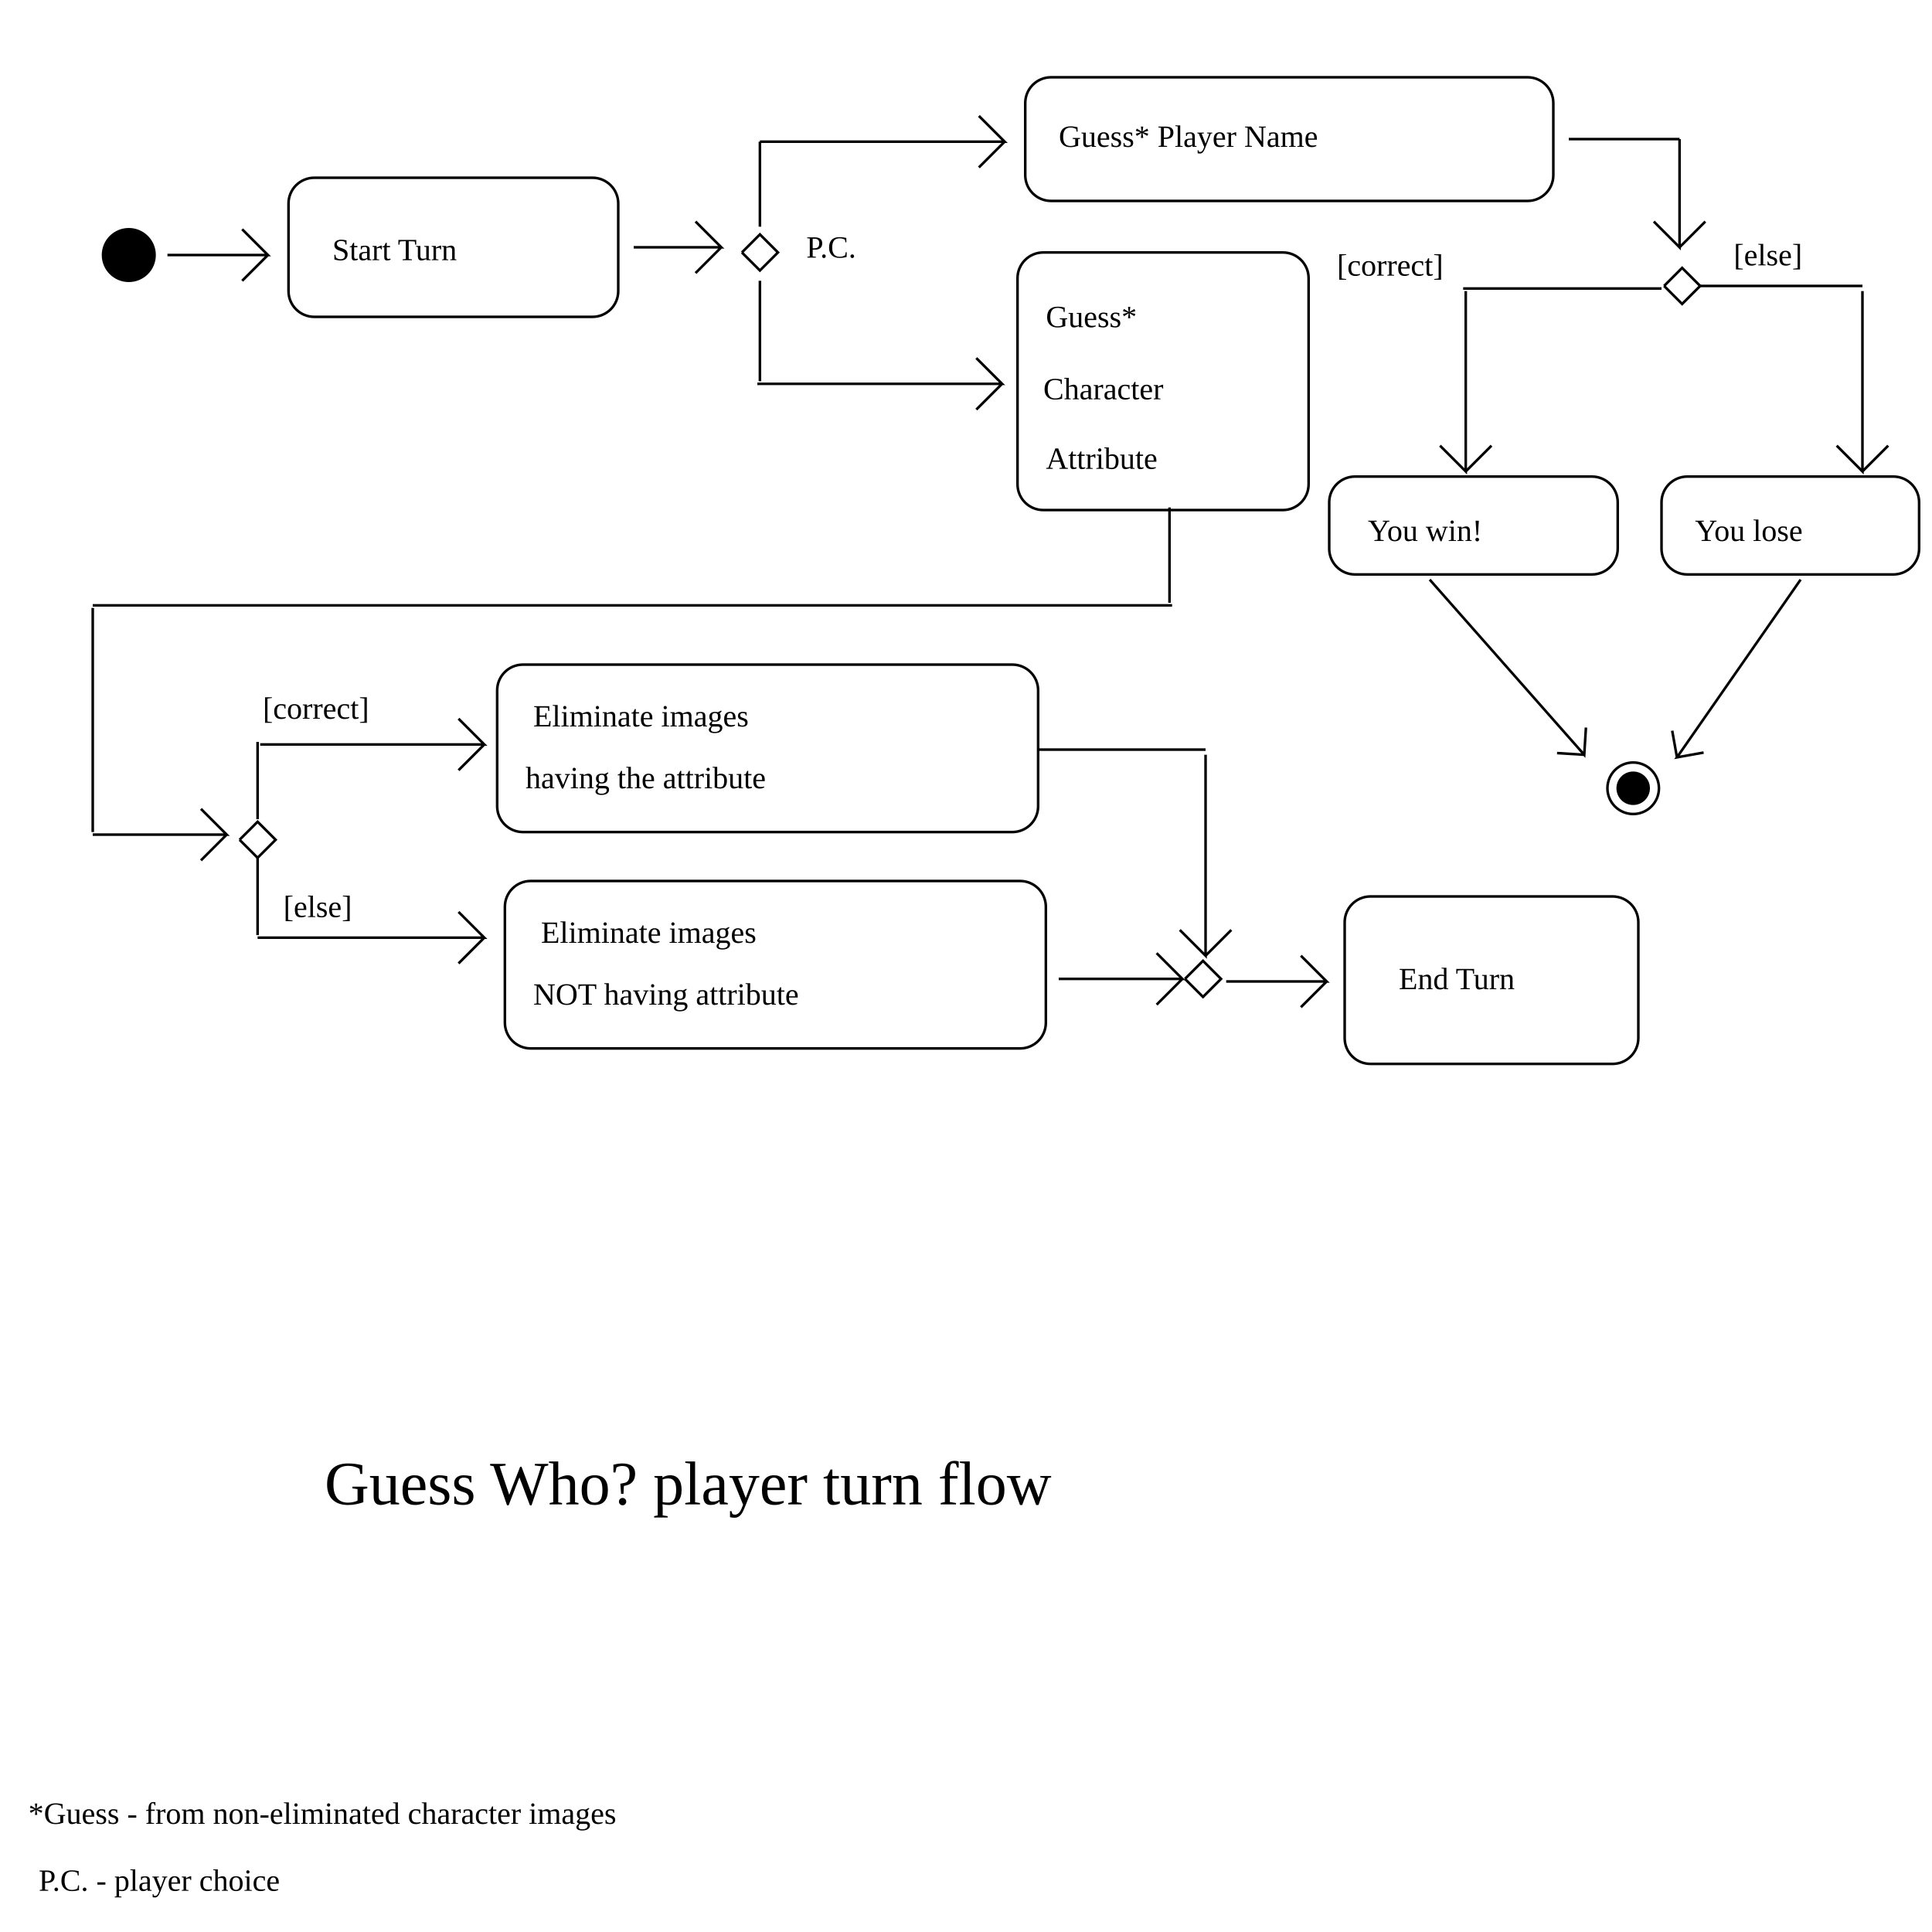
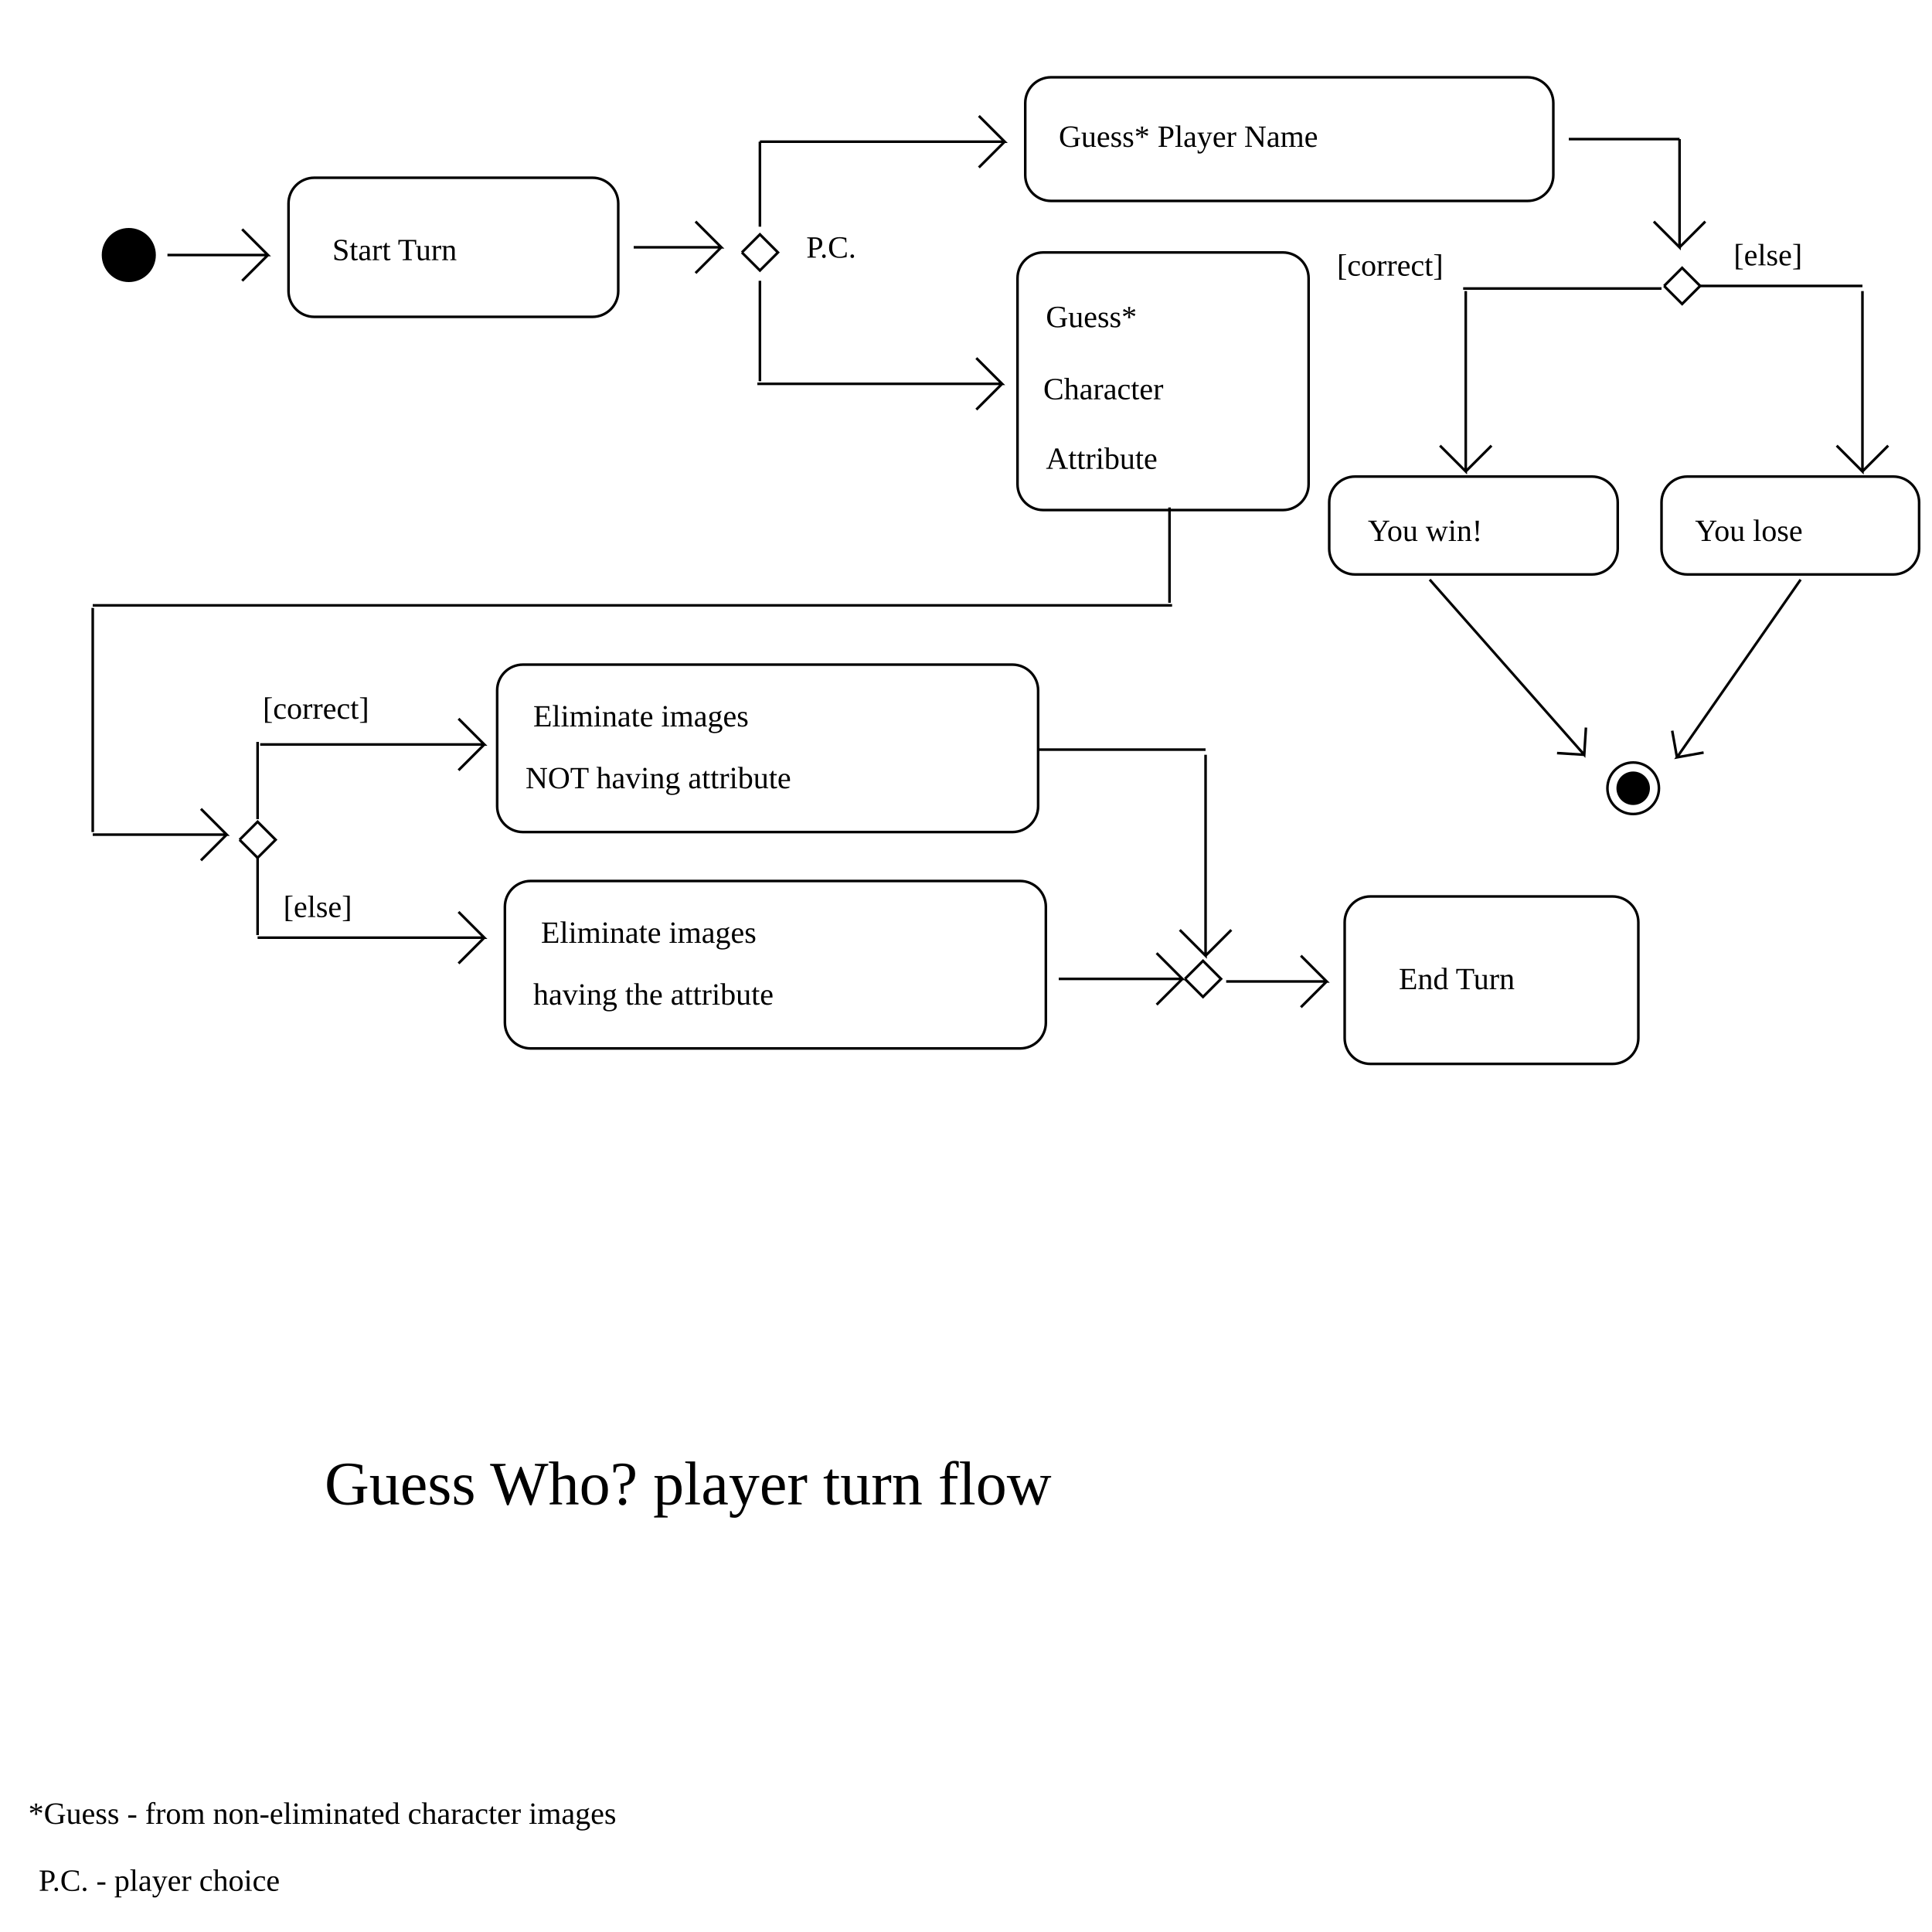
<svg xmlns="http://www.w3.org/2000/svg" version="1.1" width="750" height="750" viewBox="0,0,750,750">
  <circle cx="50" cy="99" r="10" fill="black" stroke="black" stroke-width="1" id="circle1" />
  <polyline points="65 99 104 99 94 89 104 99 94 109" stroke="black" fill="transparent" stroke-width="1" id="polyline1" />
  <rect rx="10" ry="10" x="112" y="69" width="128" height="54" stroke="black" fill="transparent" stroke-width="1" id="rect1" />
  <text x="129" y="101" fill="black" id="text2">Start Turn</text>
  <polyline points="246 96 280 96 270 86 280 96 270 106" stroke="black" fill="transparent" stroke-width="1" id="polyline3" />
  <rect rx="10" ry="10" x="395" y="98" width="113" height="100" stroke="black" fill="transparent" stroke-width="1" id="rect3" />
  <text x="406" y="127" fill="black" id="text10">Guess*</text>
  <text x="405" y="155" fill="black" id="text11">Character</text>
  <text x="15" y="734" fill="black" id="text16">P.C. - player choice</text>
  <rect rx="10" ry="10" x="398" y="30" width="205" height="48" stroke="black" fill="transparent" stroke-width="1" id="rect7" />
  <text x="411" y="57" fill="black" id="text42">Guess* Player Name</text>
  <polyline points="295 55 390 55 380 45 390 55 380 65" stroke="black" fill="transparent" stroke-width="1" id="polyline25" />
  <polyline points="569 113 569 183 559 173 569 183 579 173" stroke="black" fill="transparent" stroke-width="1" id="polyline28" />
  <rect rx="10" ry="10" x="516" y="185" width="112" height="38" stroke="black" fill="transparent" stroke-width="1" id="rect10" />
  <text x="531" y="210" fill="black" id="text54">You win!</text>
  <polyline points="555 225 615 293 615.66 282.441 615 293 604.441 292.34" stroke="black" fill="transparent" stroke-width="1" id="polyline29" />
  <polyline points="288 98 295 91 302 98 295 105 288 98" stroke="black" fill="transparent" stroke-width="1" id="polyline30" />
  <line x1="295" y1="88" x2="295" y2="55" stroke="black" stroke-width="1" id="line9" />
  <line x1="295" y1="109" x2="295" y2="148" stroke="black" stroke-width="1" id="line10" />
  <text x="313" y="100" fill="black" id="text56">P.C.</text>
  <polyline points="294 149 389 149 379 139 389 149 379 159" stroke="black" fill="transparent" stroke-width="1" id="polyline31" />
  <text x="406" y="182" fill="black" id="text57">Attribute</text>
  <polyline points="646 111 653 104 660 111 653 118 646 111" stroke="black" fill="transparent" stroke-width="1" id="polyline32" />
  <line x1="609" y1="54" x2="652" y2="54" stroke="black" stroke-width="1" id="line11" />
  <polyline points="652 54 652 96 642 86 652 96 662 86" stroke="black" fill="transparent" stroke-width="1" id="polyline33" />
  <line x1="645" y1="112" x2="568" y2="112" stroke="black" stroke-width="1" id="line12" />
  <line x1="660" y1="111" x2="723" y2="111" stroke="black" stroke-width="1" id="line13" />
  <polyline points="723 113 723 183 713 173 723 183 733 173" stroke="black" fill="transparent" stroke-width="1" id="polyline34" />
  <rect rx="10" ry="10" x="645" y="185" width="100" height="38" stroke="black" fill="transparent" stroke-width="1" id="rect11" />
  <text x="658" y="210" fill="black" id="text58">You lose</text>
  <polyline points="699 225 651 294 661.341 292.144 651 294 649.144 283.659" stroke="black" fill="transparent" stroke-width="1" id="polyline35" />
  <circle cx="634" cy="306" r="6" fill="black" stroke="black" stroke-width="1" />
  <circle cx="634" cy="306" r="10" fill="transparent" stroke="black" stroke-width="1" />
  <text x="519" y="107" fill="black" id="text59">[correct]</text>
  <text x="673" y="103" fill="black" id="text60">[else]</text>
  <line x1="454" y1="197" x2="454" y2="234" stroke="black" stroke-width="1" id="line14" />
  <line x1="455" y1="235" x2="36" y2="235" stroke="black" stroke-width="1" id="line17" />
  <line x1="36" y1="236" x2="36" y2="323" stroke="black" stroke-width="1" id="line18" />
  <polyline points="36 324 88 324 78 314 88 324 78 334" stroke="black" fill="transparent" stroke-width="1" id="polyline36" />
  <polyline points="93 326 100 319 107 326 100 333 93 326" stroke="black" fill="transparent" stroke-width="1" id="polyline37" />
  <line x1="100" y1="318" x2="100" y2="288" stroke="black" stroke-width="1" id="line19" />
  <line x1="100" y1="363" x2="100" y2="333" stroke="black" stroke-width="1" id="line20" />
  <polyline points="100 364 188 364 178 354 188 364 178 374" stroke="black" fill="transparent" stroke-width="1" id="polyline38" />
  <polyline points="101 289 188 289 178 279 188 289 178 299" stroke="black" fill="transparent" stroke-width="1" id="polyline39" />
  <text x="11" y="708" fill="black" id="text61">*Guess - from non-eliminated character images</text>
  <text x="102" y="279" fill="black" id="text62">[correct]</text>
  <text x="110" y="356" fill="black" id="text63">[else]</text>
  <polyline points="460 380 467 373 474 380 467 387 460 380" stroke="black" fill="transparent" stroke-width="1" id="polyline40" />
  <polyline points="476 381 515 381 505 371 515 381 505 391" stroke="black" fill="transparent" stroke-width="1" id="polyline41" />
  <rect rx="10" ry="10" x="522" y="348" width="114" height="65" stroke="black" fill="transparent" stroke-width="1" id="rect12" />
  <text x="543" y="384" fill="black" id="text64">End Turn</text>
  <rect rx="10" ry="10" x="193" y="258" width="210" height="65" stroke="black" fill="transparent" stroke-width="1" id="rect13" />
  <text x="207" y="282" fill="black" id="text65">Eliminate images</text>
-   <text x="204" y="306" fill="black" id="text66">having the attribute</text>
+   <text x="204" y="306" fill="black" id="text66">NOT having attribute</text>
  <text x="210" y="366" fill="black">Eliminate images</text>
-   <text x="207" y="390" fill="black" id="text67">NOT having attribute</text>
+   <text x="207" y="390" fill="black" id="text67">having the attribute</text>
  <rect rx="10" ry="10" x="196" y="342" width="210" height="65" stroke="black" fill="transparent" stroke-width="1" />
  <polyline points="411 380 459 380 449 370 459 380 449 390" stroke="black" fill="transparent" stroke-width="1" id="polyline42" />
  <line x1="403" y1="291" x2="468" y2="291" stroke="black" stroke-width="1" id="line21" />
  <polyline points="468 293 468 371 458 361 468 371 478 361" stroke="black" fill="transparent" stroke-width="1" id="polyline43" />
  <text x="126" y="584" fill="black" id="text68" font-size="2em">Guess Who? player turn flow</text>
</svg>
